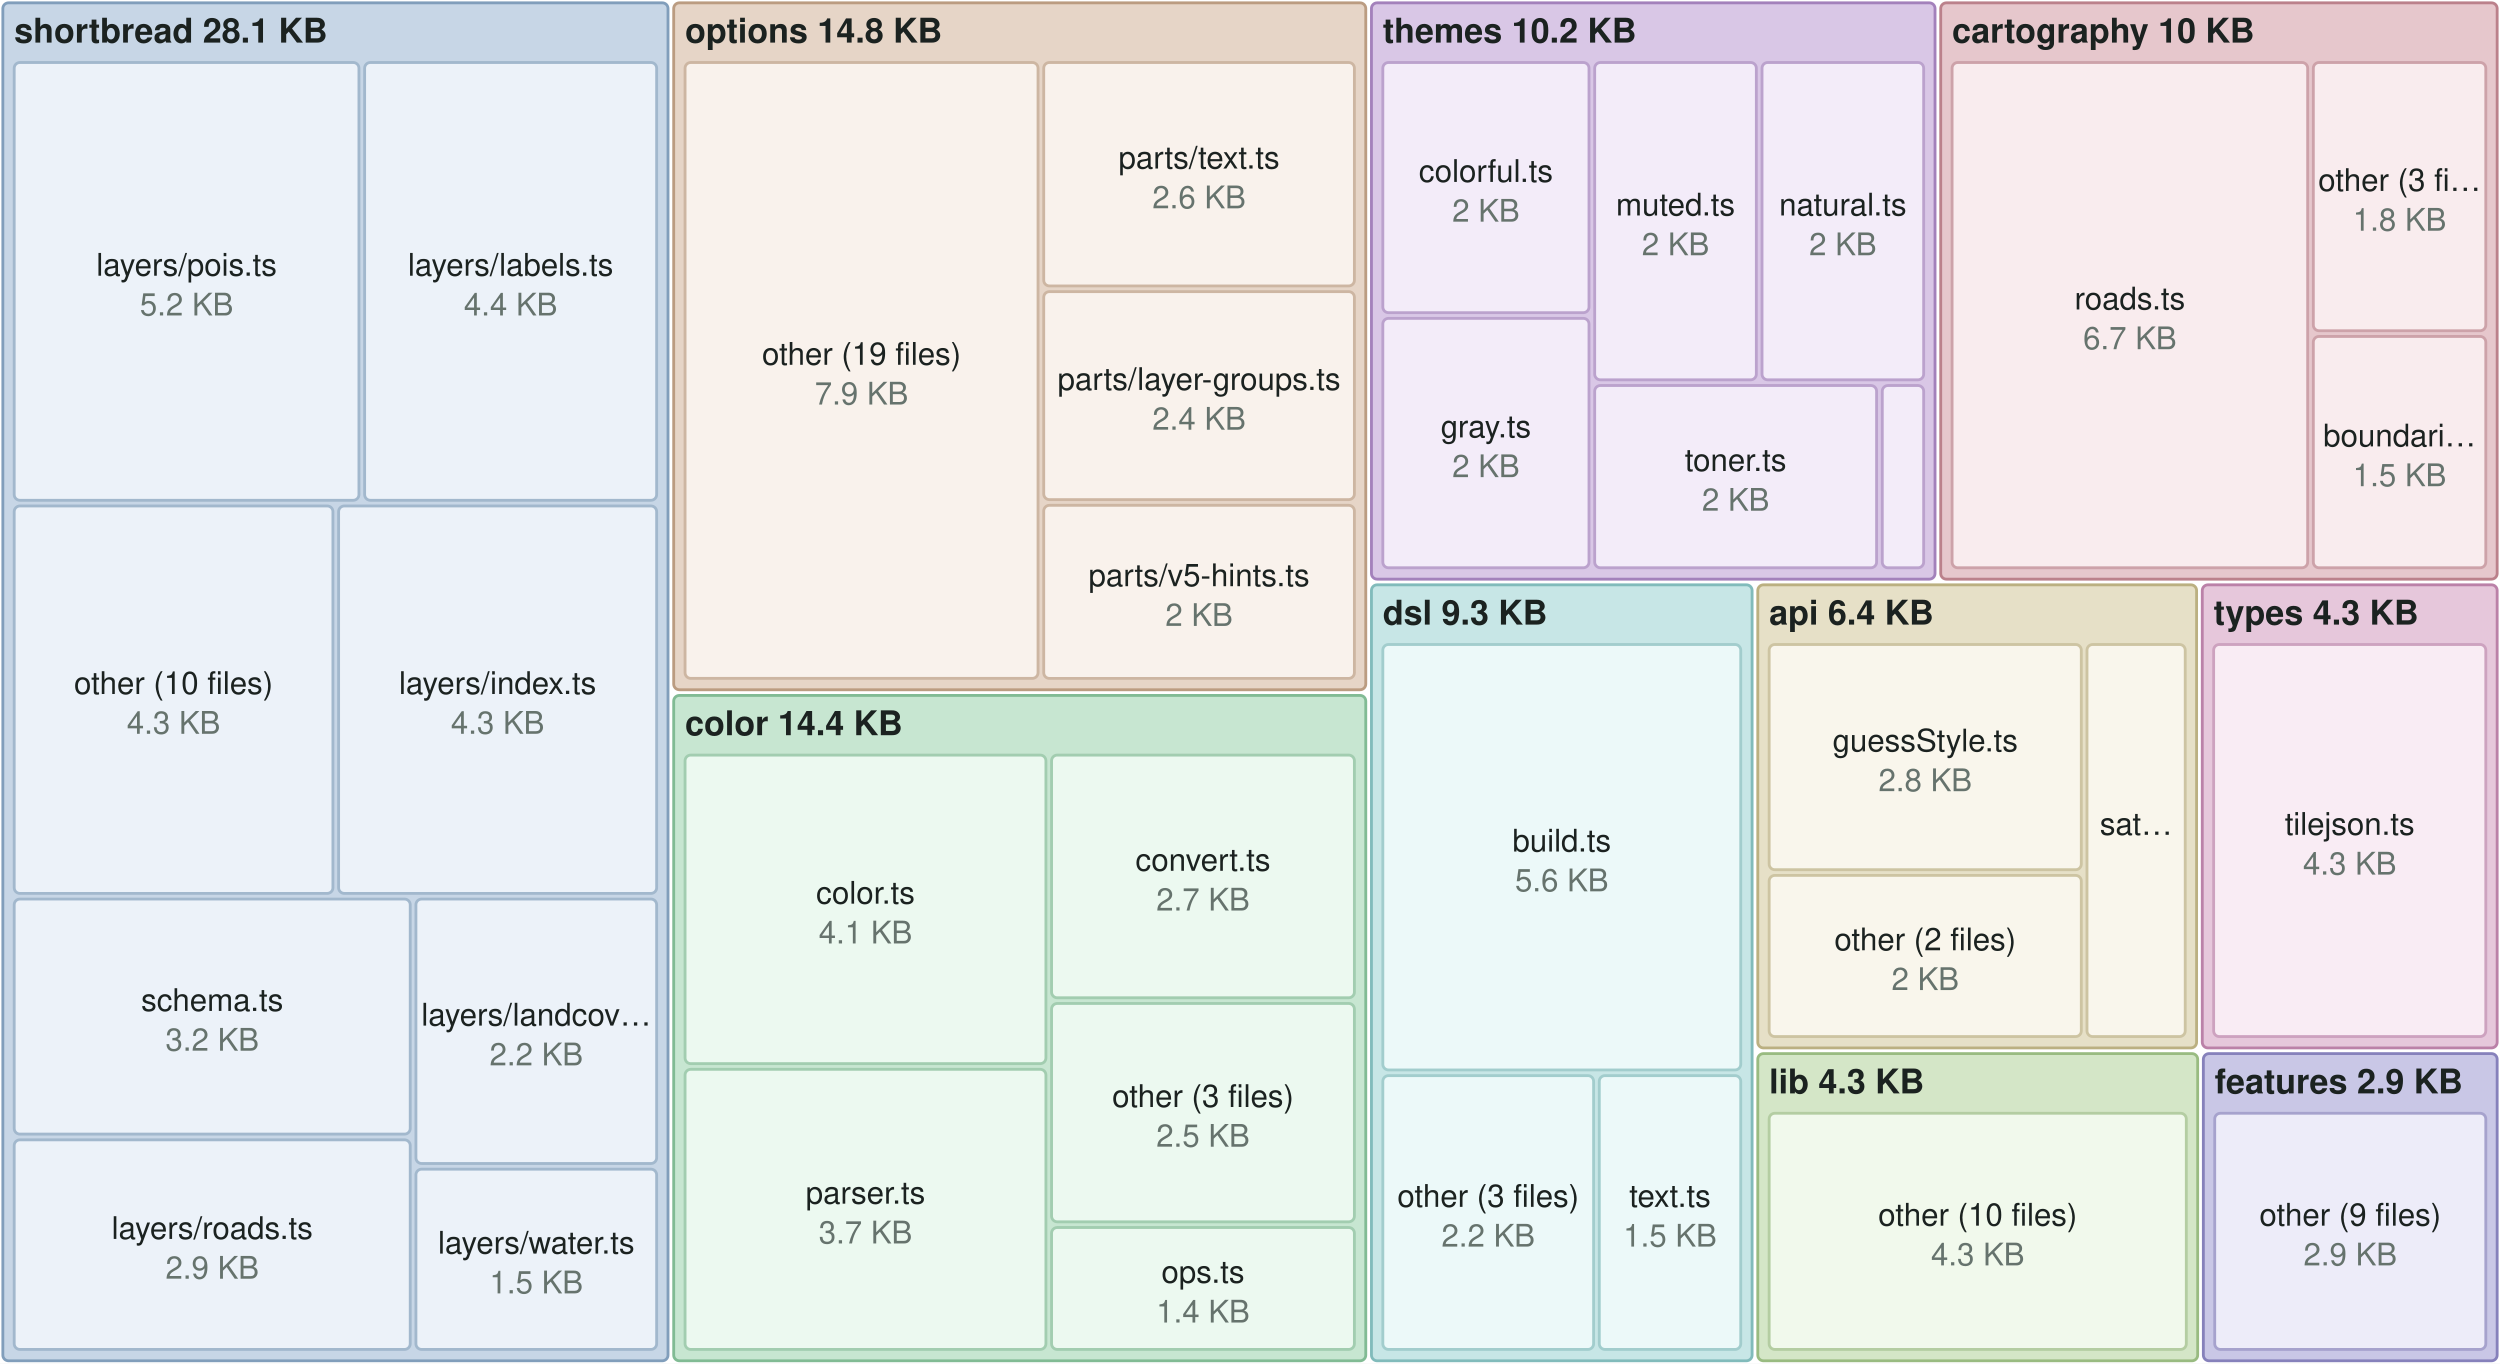
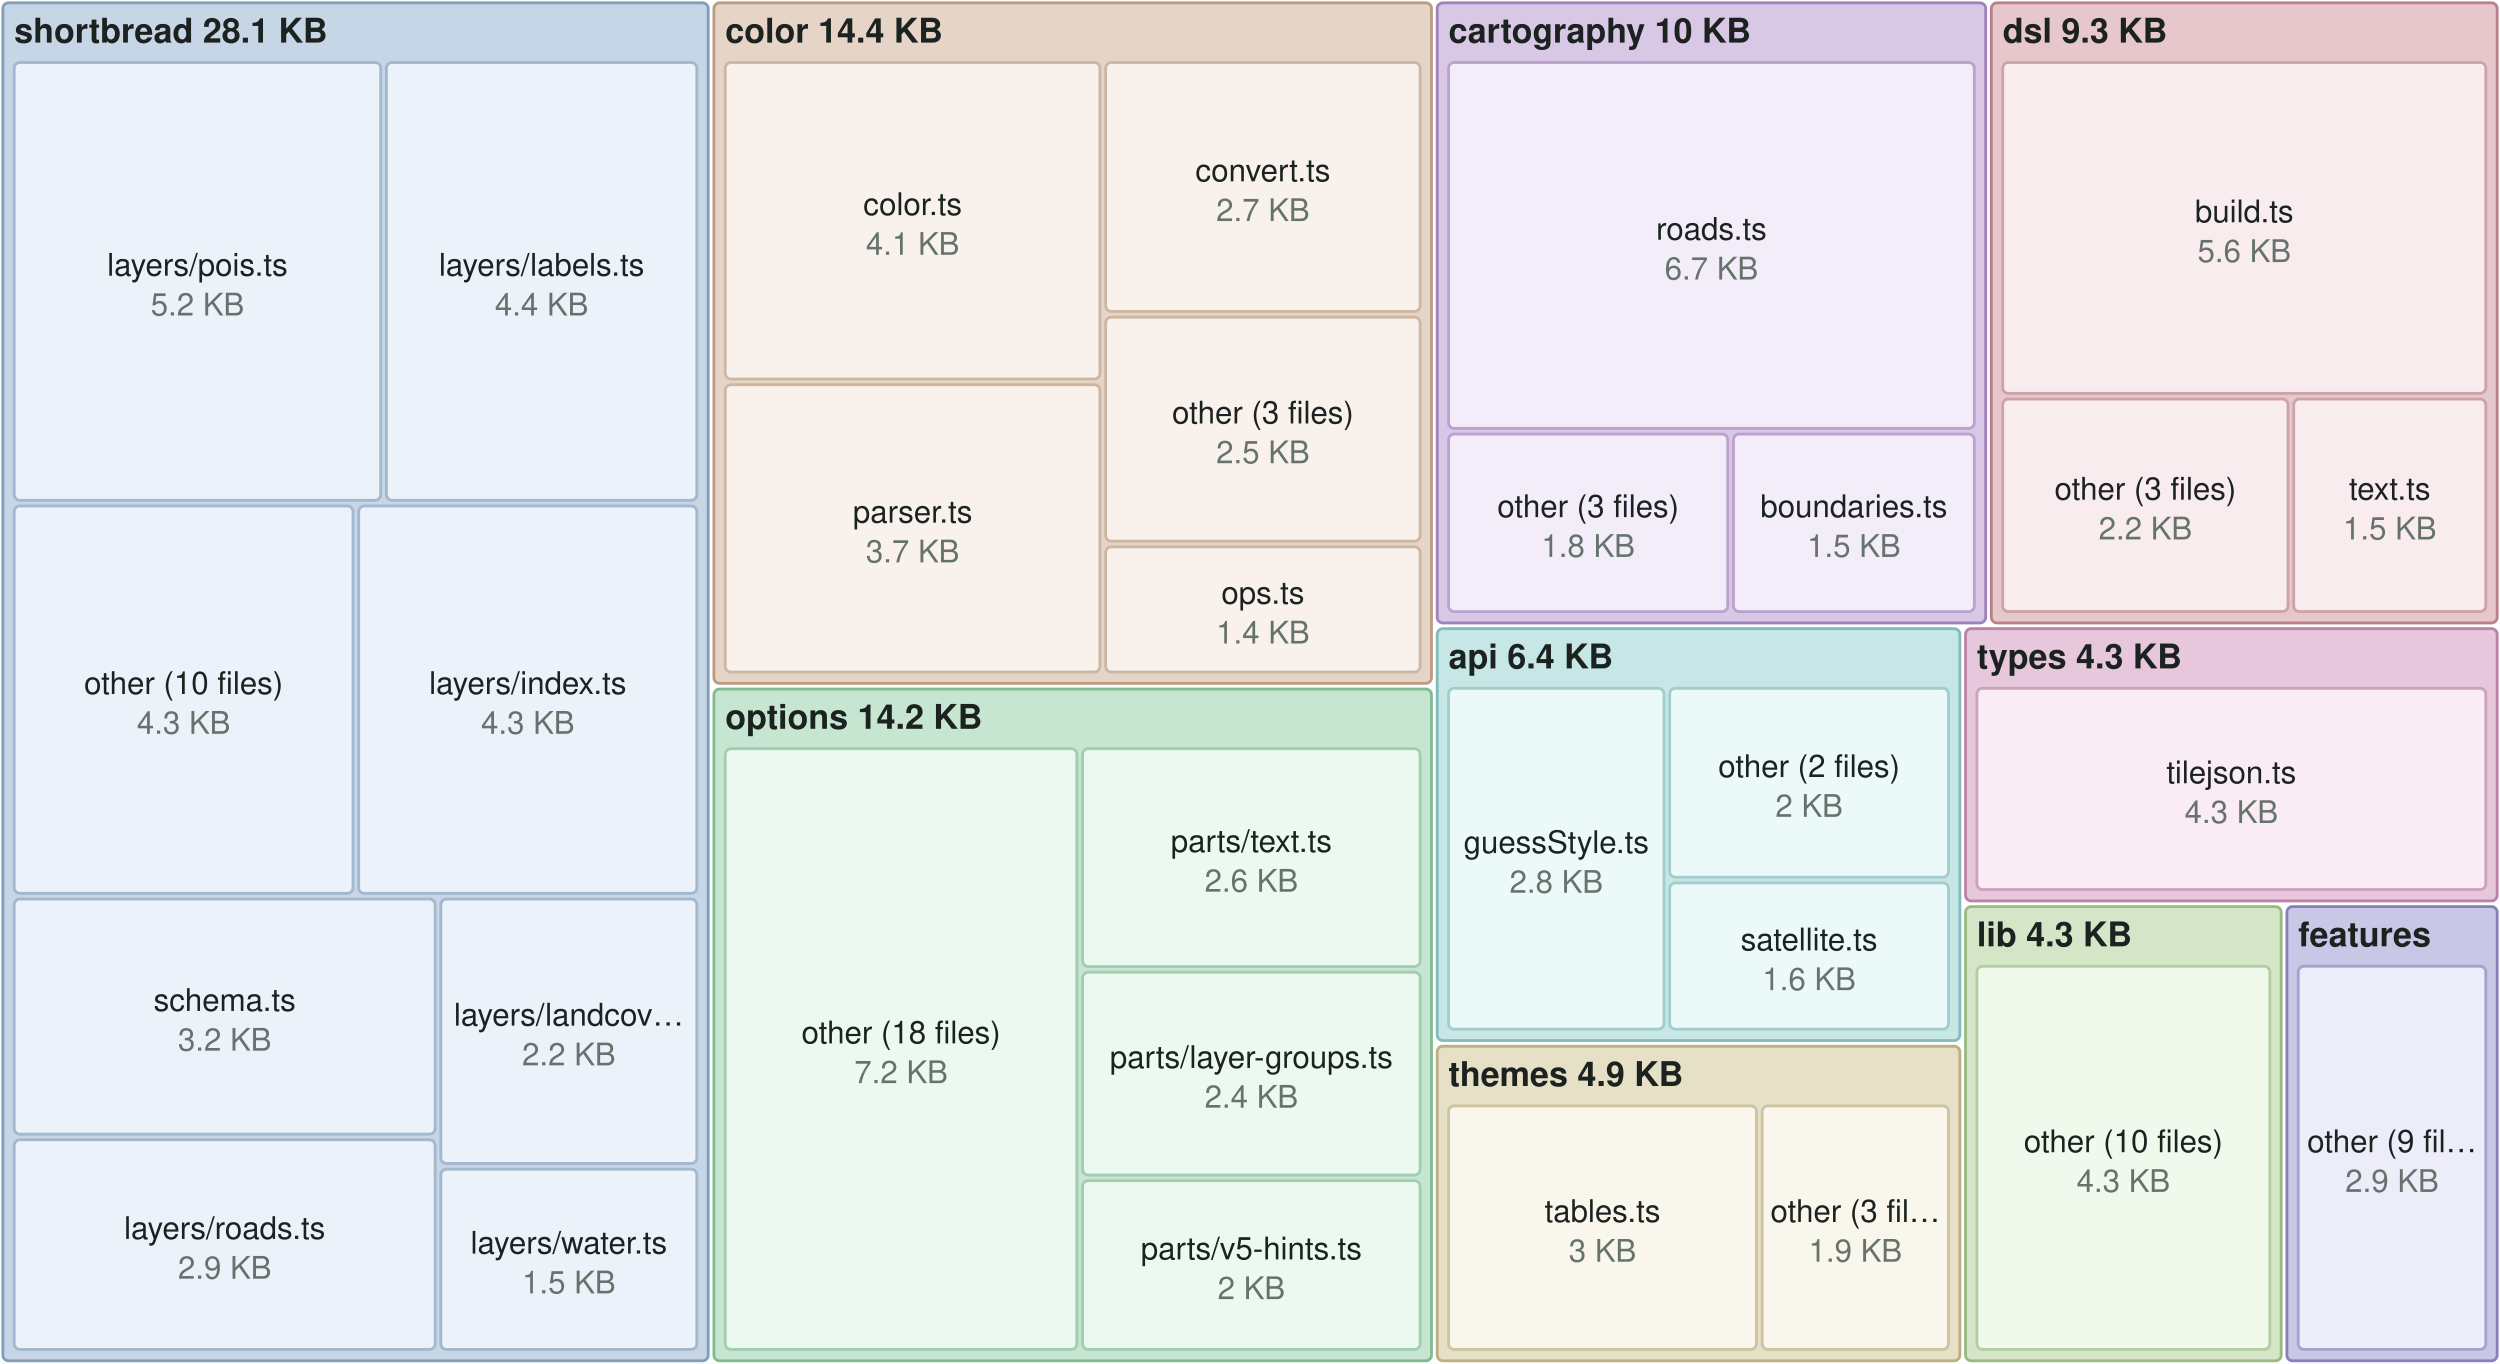
<svg xmlns="http://www.w3.org/2000/svg" width="880" height="480" viewBox="0 0 880 480">
  <style>
	.background { fill: #ffffff; }
	text { font-family: Helvetica, Arial, 'Liberation Sans', sans-serif; }
	.group-label { fill: #1b2220; font-weight: 600; font-size: 12px; }
	.leaf-label { fill: #1b2220; font-size: 11px; text-anchor: middle; }
	.leaf-size { fill: #66736d; font-size: 11px; text-anchor: middle; }
	.group-box, .leaf-box { stroke-width: 1; }
	.leaf:hover .leaf-box { stroke-width: 2; }
	.c0 .group-box { fill: hsl(210 38% 84%); stroke: hsl(210 30% 62%); }
	.c0 .leaf-box { fill: hsl(210 50% 95%); stroke: hsl(210 30% 72%); }
	.c1 .group-box { fill: hsl(28 38% 84%); stroke: hsl(28 30% 62%); }
	.c1 .leaf-box { fill: hsl(28 50% 95%); stroke: hsl(28 30% 72%); }
	.c2 .group-box { fill: hsl(140 38% 84%); stroke: hsl(140 30% 62%); }
	.c2 .leaf-box { fill: hsl(140 50% 95%); stroke: hsl(140 30% 72%); }
	.c3 .group-box { fill: hsl(275 38% 84%); stroke: hsl(275 30% 62%); }
	.c3 .leaf-box { fill: hsl(275 50% 95%); stroke: hsl(275 30% 72%); }
	.c4 .group-box { fill: hsl(350 38% 84%); stroke: hsl(350 30% 62%); }
	.c4 .leaf-box { fill: hsl(350 50% 95%); stroke: hsl(350 30% 72%); }
	.c5 .group-box { fill: hsl(180 38% 84%); stroke: hsl(180 30% 62%); }
	.c5 .leaf-box { fill: hsl(180 50% 95%); stroke: hsl(180 30% 72%); }
	.c6 .group-box { fill: hsl(48 38% 84%); stroke: hsl(48 30% 62%); }
	.c6 .leaf-box { fill: hsl(48 50% 95%); stroke: hsl(48 30% 72%); }
	.c7 .group-box { fill: hsl(320 38% 84%); stroke: hsl(320 30% 62%); }
	.c7 .leaf-box { fill: hsl(320 50% 95%); stroke: hsl(320 30% 72%); }
	.c8 .group-box { fill: hsl(95 38% 84%); stroke: hsl(95 30% 62%); }
	.c8 .leaf-box { fill: hsl(95 50% 95%); stroke: hsl(95 30% 72%); }
	.c9 .group-box { fill: hsl(245 38% 84%); stroke: hsl(245 30% 62%); }
	.c9 .leaf-box { fill: hsl(245 50% 95%); stroke: hsl(245 30% 72%); }
	@media (prefers-color-scheme: dark) {
		.background { fill: #0d1117; }
		.group-label, .leaf-label { fill: #e6edf3; }
		.leaf-size { fill: #8b949e; }
		.c0 .group-box { fill: hsl(210 22% 22%); stroke: hsl(210 20% 38%); }
		.c0 .leaf-box { fill: hsl(210 25% 14%); stroke: hsl(210 20% 32%); }
		.c1 .group-box { fill: hsl(28 22% 22%); stroke: hsl(28 20% 38%); }
		.c1 .leaf-box { fill: hsl(28 25% 14%); stroke: hsl(28 20% 32%); }
		.c2 .group-box { fill: hsl(140 22% 22%); stroke: hsl(140 20% 38%); }
		.c2 .leaf-box { fill: hsl(140 25% 14%); stroke: hsl(140 20% 32%); }
		.c3 .group-box { fill: hsl(275 22% 22%); stroke: hsl(275 20% 38%); }
		.c3 .leaf-box { fill: hsl(275 25% 14%); stroke: hsl(275 20% 32%); }
		.c4 .group-box { fill: hsl(350 22% 22%); stroke: hsl(350 20% 38%); }
		.c4 .leaf-box { fill: hsl(350 25% 14%); stroke: hsl(350 20% 32%); }
		.c5 .group-box { fill: hsl(180 22% 22%); stroke: hsl(180 20% 38%); }
		.c5 .leaf-box { fill: hsl(180 25% 14%); stroke: hsl(180 20% 32%); }
		.c6 .group-box { fill: hsl(48 22% 22%); stroke: hsl(48 20% 38%); }
		.c6 .leaf-box { fill: hsl(48 25% 14%); stroke: hsl(48 20% 32%); }
		.c7 .group-box { fill: hsl(320 22% 22%); stroke: hsl(320 20% 38%); }
		.c7 .leaf-box { fill: hsl(320 25% 14%); stroke: hsl(320 20% 32%); }
		.c8 .group-box { fill: hsl(95 22% 22%); stroke: hsl(95 20% 38%); }
		.c8 .leaf-box { fill: hsl(95 25% 14%); stroke: hsl(95 20% 32%); }
		.c9 .group-box { fill: hsl(245 22% 22%); stroke: hsl(245 20% 38%); }
		.c9 .leaf-box { fill: hsl(245 25% 14%); stroke: hsl(245 20% 32%); }
	}
</style>
  <rect class="background" width="880" height="480" />
  <g class="group c0">
-     <rect class="group-box" x="1" y="1" width="234.14" height="478" rx="2" />
+     <rect class="group-box" x="1" y="1" width="248.29" height="478" rx="2" />
    <text class="group-label" x="5" y="15" textLength="108.71" lengthAdjust="spacingAndGlyphs">shortbread 28.1 KB</text>
  </g>
  <g class="leaf c0">
-     <rect class="leaf-box" x="5" y="22" width="121.35" height="154.1" rx="2" />
-     <text class="leaf-label" x="65.68" y="97.05" textLength="64.19" lengthAdjust="spacingAndGlyphs">layers/pois.ts</text>
-     <text class="leaf-size" x="65.68" y="111.05" textLength="33.02" lengthAdjust="spacingAndGlyphs">5.2 KB</text>
-   </g>
-   <g class="leaf c0">
-     <rect class="leaf-box" x="128.35" y="22" width="102.79" height="154.1" rx="2" />
-     <text class="leaf-label" x="179.74" y="97.05" textLength="72.74" lengthAdjust="spacingAndGlyphs">layers/labels.ts</text>
-     <text class="leaf-size" x="179.74" y="111.05" textLength="33.02" lengthAdjust="spacingAndGlyphs">4.4 KB</text>
-   </g>
-   <g class="leaf c0">
-     <rect class="leaf-box" x="5" y="178.1" width="112.19" height="136.38" rx="2" />
-     <text class="leaf-label" x="61.09" y="244.29" textLength="70.3" lengthAdjust="spacingAndGlyphs">other (10 files)</text>
-     <text class="leaf-size" x="61.09" y="258.29" textLength="33.02" lengthAdjust="spacingAndGlyphs">4.3 KB</text>
-   </g>
-   <g class="leaf c0">
-     <rect class="leaf-box" x="119.19" y="178.1" width="111.95" height="136.38" rx="2" />
-     <text class="leaf-label" x="175.16" y="244.29" textLength="70.3" lengthAdjust="spacingAndGlyphs">layers/index.ts</text>
-     <text class="leaf-size" x="175.16" y="258.29" textLength="33.02" lengthAdjust="spacingAndGlyphs">4.3 KB</text>
-   </g>
-   <g class="leaf c0">
-     <rect class="leaf-box" x="5" y="316.47" width="139.4" height="82.74" rx="2" />
-     <text class="leaf-label" x="74.7" y="355.85" textLength="50.13" lengthAdjust="spacingAndGlyphs">schema.ts</text>
-     <text class="leaf-size" x="74.7" y="369.85" textLength="33.02" lengthAdjust="spacingAndGlyphs">3.2 KB</text>
-   </g>
-   <g class="leaf c0">
-     <rect class="leaf-box" x="5" y="401.22" width="139.4" height="73.78" rx="2" />
-     <text class="leaf-label" x="74.7" y="436.11" textLength="71.52" lengthAdjust="spacingAndGlyphs">layers/roads.ts</text>
-     <text class="leaf-size" x="74.7" y="450.11" textLength="33.02" lengthAdjust="spacingAndGlyphs">2.9 KB</text>
-   </g>
-   <g class="leaf c0">
-     <rect class="leaf-box" x="146.4" y="316.47" width="84.74" height="93.08" rx="2" />
-     <text class="leaf-label" x="188.77" y="361.01" textLength="76.42" lengthAdjust="spacingAndGlyphs">layers/landcov…</text>
-     <text class="leaf-size" x="188.77" y="375.01" textLength="33.02" lengthAdjust="spacingAndGlyphs">2.2 KB</text>
-   </g>
-   <g class="leaf c0">
-     <rect class="leaf-box" x="146.4" y="411.55" width="84.74" height="63.45" rx="2" />
-     <text class="leaf-label" x="188.77" y="441.27" textLength="70.91" lengthAdjust="spacingAndGlyphs">layers/water.ts</text>
-     <text class="leaf-size" x="188.77" y="455.27" textLength="33.02" lengthAdjust="spacingAndGlyphs">1.5 KB</text>
+     <rect class="leaf-box" x="5" y="22" width="129.01" height="154.1" rx="2" />
+     <text class="leaf-label" x="69.5" y="97.05" textLength="64.19" lengthAdjust="spacingAndGlyphs">layers/pois.ts</text>
+     <text class="leaf-size" x="69.5" y="111.05" textLength="33.02" lengthAdjust="spacingAndGlyphs">5.2 KB</text>
+   </g>
+   <g class="leaf c0">
+     <rect class="leaf-box" x="136.01" y="22" width="109.29" height="154.1" rx="2" />
+     <text class="leaf-label" x="190.65" y="97.05" textLength="72.74" lengthAdjust="spacingAndGlyphs">layers/labels.ts</text>
+     <text class="leaf-size" x="190.65" y="111.05" textLength="33.02" lengthAdjust="spacingAndGlyphs">4.4 KB</text>
+   </g>
+   <g class="leaf c0">
+     <rect class="leaf-box" x="5" y="178.1" width="119.26" height="136.37" rx="2" />
+     <text class="leaf-label" x="64.63" y="244.29" textLength="70.3" lengthAdjust="spacingAndGlyphs">other (10 files)</text>
+     <text class="leaf-size" x="64.63" y="258.29" textLength="33.02" lengthAdjust="spacingAndGlyphs">4.3 KB</text>
+   </g>
+   <g class="leaf c0">
+     <rect class="leaf-box" x="126.26" y="178.1" width="119.04" height="136.37" rx="2" />
+     <text class="leaf-label" x="185.78" y="244.29" textLength="70.3" lengthAdjust="spacingAndGlyphs">layers/index.ts</text>
+     <text class="leaf-size" x="185.78" y="258.29" textLength="33.02" lengthAdjust="spacingAndGlyphs">4.3 KB</text>
+   </g>
+   <g class="leaf c0">
+     <rect class="leaf-box" x="5" y="316.47" width="148.17" height="82.75" rx="2" />
+     <text class="leaf-label" x="79.09" y="355.84" textLength="50.13" lengthAdjust="spacingAndGlyphs">schema.ts</text>
+     <text class="leaf-size" x="79.09" y="369.84" textLength="33.02" lengthAdjust="spacingAndGlyphs">3.2 KB</text>
+   </g>
+   <g class="leaf c0">
+     <rect class="leaf-box" x="5" y="401.21" width="148.17" height="73.79" rx="2" />
+     <text class="leaf-label" x="79.09" y="436.11" textLength="71.52" lengthAdjust="spacingAndGlyphs">layers/roads.ts</text>
+     <text class="leaf-size" x="79.09" y="450.11" textLength="33.02" lengthAdjust="spacingAndGlyphs">2.9 KB</text>
+   </g>
+   <g class="leaf c0">
+     <rect class="leaf-box" x="155.17" y="316.47" width="90.12" height="93.08" rx="2" />
+     <text class="leaf-label" x="200.23" y="361.01" textLength="76.42" lengthAdjust="spacingAndGlyphs">layers/landcov…</text>
+     <text class="leaf-size" x="200.23" y="375.01" textLength="33.02" lengthAdjust="spacingAndGlyphs">2.2 KB</text>
+   </g>
+   <g class="leaf c0">
+     <rect class="leaf-box" x="155.17" y="411.55" width="90.12" height="63.45" rx="2" />
+     <text class="leaf-label" x="200.23" y="441.27" textLength="70.91" lengthAdjust="spacingAndGlyphs">layers/water.ts</text>
+     <text class="leaf-size" x="200.23" y="455.27" textLength="33.02" lengthAdjust="spacingAndGlyphs">1.5 KB</text>
  </g>
  <g class="group c1">
-     <rect class="group-box" x="237.14" y="1" width="243.61" height="241.79" rx="2" />
-     <text class="group-label" x="241.14" y="15" textLength="89.36" lengthAdjust="spacingAndGlyphs">options 14.8 KB</text>
-   </g>
-   <g class="leaf c1">
-     <rect class="leaf-box" x="241.14" y="22" width="124.25" height="216.79" rx="2" />
-     <text class="leaf-label" x="303.26" y="128.4" textLength="70.3" lengthAdjust="spacingAndGlyphs">other (19 files)</text>
-     <text class="leaf-size" x="303.26" y="142.4" textLength="33.02" lengthAdjust="spacingAndGlyphs">7.9 KB</text>
-   </g>
-   <g class="leaf c1">
-     <rect class="leaf-box" x="367.39" y="22" width="109.36" height="78.65" rx="2" />
-     <text class="leaf-label" x="422.07" y="59.33" textLength="56.86" lengthAdjust="spacingAndGlyphs">parts/text.ts</text>
-     <text class="leaf-size" x="422.07" y="73.33" textLength="33.02" lengthAdjust="spacingAndGlyphs">2.6 KB</text>
-   </g>
-   <g class="leaf c1">
-     <rect class="leaf-box" x="367.39" y="102.65" width="109.36" height="73.22" rx="2" />
-     <text class="leaf-label" x="422.07" y="137.26" textLength="100.25" lengthAdjust="spacingAndGlyphs">parts/layer-groups.ts</text>
-     <text class="leaf-size" x="422.07" y="151.26" textLength="33.02" lengthAdjust="spacingAndGlyphs">2.4 KB</text>
-   </g>
-   <g class="leaf c1">
-     <rect class="leaf-box" x="367.39" y="177.87" width="109.36" height="60.93" rx="2" />
-     <text class="leaf-label" x="422.07" y="206.33" textLength="77.64" lengthAdjust="spacingAndGlyphs">parts/v5-hints.ts</text>
-     <text class="leaf-size" x="422.07" y="220.33" textLength="23.85" lengthAdjust="spacingAndGlyphs">2 KB</text>
+     <rect class="group-box" x="251.29" y="1" width="252.59" height="239.54" rx="2" />
+     <text class="group-label" x="255.29" y="15" textLength="75.37" lengthAdjust="spacingAndGlyphs">color 14.4 KB</text>
+   </g>
+   <g class="leaf c1">
+     <rect class="leaf-box" x="255.29" y="22" width="131.89" height="111.41" rx="2" />
+     <text class="leaf-label" x="321.24" y="75.7" textLength="35.45" lengthAdjust="spacingAndGlyphs">color.ts</text>
+     <text class="leaf-size" x="321.24" y="89.7" textLength="33.02" lengthAdjust="spacingAndGlyphs">4.1 KB</text>
+   </g>
+   <g class="leaf c1">
+     <rect class="leaf-box" x="255.29" y="135.41" width="131.89" height="101.14" rx="2" />
+     <text class="leaf-label" x="321.24" y="183.97" textLength="42.79" lengthAdjust="spacingAndGlyphs">parser.ts</text>
+     <text class="leaf-size" x="321.24" y="197.97" textLength="33.02" lengthAdjust="spacingAndGlyphs">3.7 KB</text>
+   </g>
+   <g class="leaf c1">
+     <rect class="leaf-box" x="389.19" y="22" width="110.7" height="87.64" rx="2" />
+     <text class="leaf-label" x="444.54" y="63.82" textLength="47.69" lengthAdjust="spacingAndGlyphs">convert.ts</text>
+     <text class="leaf-size" x="444.54" y="77.82" textLength="33.02" lengthAdjust="spacingAndGlyphs">2.7 KB</text>
+   </g>
+   <g class="leaf c1">
+     <rect class="leaf-box" x="389.19" y="111.64" width="110.7" height="78.85" rx="2" />
+     <text class="leaf-label" x="444.54" y="149.06" textLength="64.19" lengthAdjust="spacingAndGlyphs">other (3 files)</text>
+     <text class="leaf-size" x="444.54" y="163.06" textLength="33.02" lengthAdjust="spacingAndGlyphs">2.5 KB</text>
+   </g>
+   <g class="leaf c1">
+     <rect class="leaf-box" x="389.19" y="192.49" width="110.7" height="44.06" rx="2" />
+     <text class="leaf-label" x="444.54" y="212.51" textLength="29.35" lengthAdjust="spacingAndGlyphs">ops.ts</text>
+     <text class="leaf-size" x="444.54" y="226.51" textLength="33.02" lengthAdjust="spacingAndGlyphs">1.4 KB</text>
  </g>
  <g class="group c2">
-     <rect class="group-box" x="237.14" y="244.79" width="243.61" height="234.21" rx="2" />
-     <text class="group-label" x="241.14" y="258.79" textLength="75.37" lengthAdjust="spacingAndGlyphs">color 14.4 KB</text>
-   </g>
-   <g class="leaf c2">
-     <rect class="leaf-box" x="241.14" y="265.79" width="127.02" height="108.61" rx="2" />
-     <text class="leaf-label" x="304.65" y="318.1" textLength="35.45" lengthAdjust="spacingAndGlyphs">color.ts</text>
-     <text class="leaf-size" x="304.65" y="332.1" textLength="33.02" lengthAdjust="spacingAndGlyphs">4.1 KB</text>
-   </g>
-   <g class="leaf c2">
-     <rect class="leaf-box" x="241.14" y="376.4" width="127.02" height="98.6" rx="2" />
-     <text class="leaf-label" x="304.65" y="423.7" textLength="42.79" lengthAdjust="spacingAndGlyphs">parser.ts</text>
-     <text class="leaf-size" x="304.65" y="437.7" textLength="33.02" lengthAdjust="spacingAndGlyphs">3.7 KB</text>
-   </g>
-   <g class="leaf c2">
-     <rect class="leaf-box" x="370.15" y="265.79" width="106.6" height="85.43" rx="2" />
-     <text class="leaf-label" x="423.45" y="306.51" textLength="47.69" lengthAdjust="spacingAndGlyphs">convert.ts</text>
-     <text class="leaf-size" x="423.45" y="320.51" textLength="33.02" lengthAdjust="spacingAndGlyphs">2.7 KB</text>
-   </g>
-   <g class="leaf c2">
-     <rect class="leaf-box" x="370.15" y="353.22" width="106.6" height="76.86" rx="2" />
-     <text class="leaf-label" x="423.45" y="389.65" textLength="64.19" lengthAdjust="spacingAndGlyphs">other (3 files)</text>
-     <text class="leaf-size" x="423.45" y="403.65" textLength="33.02" lengthAdjust="spacingAndGlyphs">2.5 KB</text>
-   </g>
-   <g class="leaf c2">
-     <rect class="leaf-box" x="370.15" y="432.08" width="106.6" height="42.92" rx="2" />
-     <text class="leaf-label" x="423.45" y="451.54" textLength="29.35" lengthAdjust="spacingAndGlyphs">ops.ts</text>
-     <text class="leaf-size" x="423.45" y="465.54" textLength="33.02" lengthAdjust="spacingAndGlyphs">1.4 KB</text>
+     <rect class="group-box" x="251.29" y="242.54" width="252.59" height="236.46" rx="2" />
+     <text class="group-label" x="255.29" y="256.54" textLength="89.36" lengthAdjust="spacingAndGlyphs">options 14.2 KB</text>
+   </g>
+   <g class="leaf c2">
+     <rect class="leaf-box" x="255.29" y="263.54" width="123.77" height="211.46" rx="2" />
+     <text class="leaf-label" x="317.18" y="367.27" textLength="70.3" lengthAdjust="spacingAndGlyphs">other (18 files)</text>
+     <text class="leaf-size" x="317.18" y="381.27" textLength="33.02" lengthAdjust="spacingAndGlyphs">7.2 KB</text>
+   </g>
+   <g class="leaf c2">
+     <rect class="leaf-box" x="381.06" y="263.54" width="118.83" height="76.69" rx="2" />
+     <text class="leaf-label" x="440.47" y="299.89" textLength="56.86" lengthAdjust="spacingAndGlyphs">parts/text.ts</text>
+     <text class="leaf-size" x="440.47" y="313.89" textLength="33.02" lengthAdjust="spacingAndGlyphs">2.6 KB</text>
+   </g>
+   <g class="leaf c2">
+     <rect class="leaf-box" x="381.06" y="342.23" width="118.83" height="71.38" rx="2" />
+     <text class="leaf-label" x="440.47" y="375.92" textLength="100.25" lengthAdjust="spacingAndGlyphs">parts/layer-groups.ts</text>
+     <text class="leaf-size" x="440.47" y="389.92" textLength="33.02" lengthAdjust="spacingAndGlyphs">2.4 KB</text>
+   </g>
+   <g class="leaf c2">
+     <rect class="leaf-box" x="381.06" y="415.61" width="118.83" height="59.39" rx="2" />
+     <text class="leaf-label" x="440.47" y="443.3" textLength="77.64" lengthAdjust="spacingAndGlyphs">parts/v5-hints.ts</text>
+     <text class="leaf-size" x="440.47" y="457.3" textLength="23.85" lengthAdjust="spacingAndGlyphs">2 KB</text>
  </g>
  <g class="group c3">
-     <rect class="group-box" x="482.75" y="1" width="198.38" height="202.86" rx="2" />
-     <text class="group-label" x="486.75" y="15" textLength="88.04" lengthAdjust="spacingAndGlyphs">themes 10.2 KB</text>
+     <rect class="group-box" x="505.89" y="1" width="193.07" height="218.28" rx="2" />
+     <text class="group-label" x="509.89" y="15" textLength="105.37" lengthAdjust="spacingAndGlyphs">cartography 10 KB</text>
  </g>
  <g class="leaf c3">
-     <rect class="leaf-box" x="486.75" y="22" width="72.58" height="88.06" rx="2" />
-     <text class="leaf-label" x="523.04" y="64.03" textLength="47.07" lengthAdjust="spacingAndGlyphs">colorful.ts</text>
-     <text class="leaf-size" x="523.04" y="78.03" textLength="23.85" lengthAdjust="spacingAndGlyphs">2 KB</text>
+     <rect class="leaf-box" x="509.89" y="22" width="185.07" height="128.79" rx="2" />
+     <text class="leaf-label" x="602.42" y="84.39" textLength="39.13" lengthAdjust="spacingAndGlyphs">roads.ts</text>
+     <text class="leaf-size" x="602.42" y="98.39" textLength="33.02" lengthAdjust="spacingAndGlyphs">6.7 KB</text>
  </g>
  <g class="leaf c3">
-     <rect class="leaf-box" x="486.75" y="112.06" width="72.58" height="87.8" rx="2" />
-     <text class="leaf-label" x="523.04" y="153.96" textLength="33.01" lengthAdjust="spacingAndGlyphs">gray.ts</text>
-     <text class="leaf-size" x="523.04" y="167.96" textLength="23.85" lengthAdjust="spacingAndGlyphs">2 KB</text>
+     <rect class="leaf-box" x="509.89" y="152.79" width="98.28" height="62.49" rx="2" />
+     <text class="leaf-label" x="559.03" y="182.03" textLength="64.19" lengthAdjust="spacingAndGlyphs">other (3 files)</text>
+     <text class="leaf-size" x="559.03" y="196.03" textLength="33.02" lengthAdjust="spacingAndGlyphs">1.8 KB</text>
  </g>
  <g class="leaf c3">
-     <rect class="leaf-box" x="561.33" y="22" width="56.9" height="111.7" rx="2" />
-     <text class="leaf-label" x="589.78" y="75.85" textLength="42.19" lengthAdjust="spacingAndGlyphs">muted.ts</text>
-     <text class="leaf-size" x="589.78" y="89.85" textLength="23.85" lengthAdjust="spacingAndGlyphs">2 KB</text>
-   </g>
-   <g class="leaf c3">
-     <rect class="leaf-box" x="620.23" y="22" width="56.9" height="111.7" rx="2" />
-     <text class="leaf-label" x="648.68" y="75.85" textLength="45.24" lengthAdjust="spacingAndGlyphs">natural.ts</text>
-     <text class="leaf-size" x="648.68" y="89.85" textLength="23.85" lengthAdjust="spacingAndGlyphs">2 KB</text>
-   </g>
-   <g class="leaf c3">
-     <rect class="leaf-box" x="561.33" y="135.7" width="99.23" height="64.16" rx="2" />
-     <text class="leaf-label" x="610.94" y="165.78" textLength="36.69" lengthAdjust="spacingAndGlyphs">toner.ts</text>
-     <text class="leaf-size" x="610.94" y="179.78" textLength="23.85" lengthAdjust="spacingAndGlyphs">2 KB</text>
-   </g>
-   <g class="leaf c3">
-     <rect class="leaf-box" x="662.56" y="135.7" width="14.57" height="64.16" rx="2" />
+     <rect class="leaf-box" x="610.17" y="152.79" width="84.79" height="62.49" rx="2" />
+     <text class="leaf-label" x="652.56" y="182.03" textLength="66.03" lengthAdjust="spacingAndGlyphs">boundaries.ts</text>
+     <text class="leaf-size" x="652.56" y="196.03" textLength="33.02" lengthAdjust="spacingAndGlyphs">1.5 KB</text>
  </g>
  <g class="group c4">
-     <rect class="group-box" x="683.13" y="1" width="195.87" height="202.86" rx="2" />
-     <text class="group-label" x="687.13" y="15" textLength="105.37" lengthAdjust="spacingAndGlyphs">cartography 10 KB</text>
+     <rect class="group-box" x="700.95" y="1" width="178.05" height="218.28" rx="2" />
+     <text class="group-label" x="704.95" y="15" textLength="56.7" lengthAdjust="spacingAndGlyphs">dsl 9.3 KB</text>
  </g>
  <g class="leaf c4">
-     <rect class="leaf-box" x="687.13" y="22" width="125.17" height="177.86" rx="2" />
-     <text class="leaf-label" x="749.71" y="108.93" textLength="39.13" lengthAdjust="spacingAndGlyphs">roads.ts</text>
-     <text class="leaf-size" x="749.71" y="122.93" textLength="33.02" lengthAdjust="spacingAndGlyphs">6.7 KB</text>
+     <rect class="leaf-box" x="704.95" y="22" width="170.05" height="116.47" rx="2" />
+     <text class="leaf-label" x="789.98" y="78.24" textLength="34.85" lengthAdjust="spacingAndGlyphs">build.ts</text>
+     <text class="leaf-size" x="789.98" y="92.24" textLength="33.02" lengthAdjust="spacingAndGlyphs">5.6 KB</text>
  </g>
  <g class="leaf c4">
-     <rect class="leaf-box" x="814.29" y="22" width="60.71" height="94.42" rx="2" />
-     <text class="leaf-label" x="844.65" y="67.21" textLength="52.58" lengthAdjust="spacingAndGlyphs">other (3 fi…</text>
-     <text class="leaf-size" x="844.65" y="81.21" textLength="33.02" lengthAdjust="spacingAndGlyphs">1.8 KB</text>
+     <rect class="leaf-box" x="704.95" y="140.47" width="100.43" height="74.8" rx="2" />
+     <text class="leaf-label" x="755.17" y="175.88" textLength="64.19" lengthAdjust="spacingAndGlyphs">other (3 files)</text>
+     <text class="leaf-size" x="755.17" y="189.88" textLength="33.02" lengthAdjust="spacingAndGlyphs">2.2 KB</text>
  </g>
  <g class="leaf c4">
-     <rect class="leaf-box" x="814.29" y="118.42" width="60.71" height="81.44" rx="2" />
-     <text class="leaf-label" x="844.65" y="157.14" textLength="48.92" lengthAdjust="spacingAndGlyphs">boundari…</text>
-     <text class="leaf-size" x="844.65" y="171.14" textLength="33.02" lengthAdjust="spacingAndGlyphs">1.5 KB</text>
+     <rect class="leaf-box" x="807.38" y="140.47" width="67.62" height="74.8" rx="2" />
+     <text class="leaf-label" x="841.19" y="175.88" textLength="29.35" lengthAdjust="spacingAndGlyphs">text.ts</text>
+     <text class="leaf-size" x="841.19" y="189.88" textLength="33.02" lengthAdjust="spacingAndGlyphs">1.5 KB</text>
  </g>
  <g class="group c5">
-     <rect class="group-box" x="482.75" y="205.86" width="133.99" height="273.14" rx="2" />
-     <text class="group-label" x="486.75" y="219.86" textLength="56.7" lengthAdjust="spacingAndGlyphs">dsl 9.3 KB</text>
+     <rect class="group-box" x="505.89" y="221.28" width="183.98" height="144.99" rx="2" />
+     <text class="group-label" x="509.89" y="235.28" textLength="56.7" lengthAdjust="spacingAndGlyphs">api 6.4 KB</text>
  </g>
  <g class="leaf c5">
-     <rect class="leaf-box" x="486.75" y="226.86" width="125.99" height="149.76" rx="2" />
-     <text class="leaf-label" x="549.74" y="299.74" textLength="34.85" lengthAdjust="spacingAndGlyphs">build.ts</text>
-     <text class="leaf-size" x="549.74" y="313.74" textLength="33.02" lengthAdjust="spacingAndGlyphs">5.6 KB</text>
+     <rect class="leaf-box" x="509.89" y="242.28" width="75.84" height="119.99" rx="2" />
+     <text class="leaf-label" x="547.81" y="300.27" textLength="65.42" lengthAdjust="spacingAndGlyphs">guessStyle.ts</text>
+     <text class="leaf-size" x="547.81" y="314.27" textLength="33.02" lengthAdjust="spacingAndGlyphs">2.8 KB</text>
  </g>
  <g class="leaf c5">
-     <rect class="leaf-box" x="486.75" y="378.62" width="74.2" height="96.38" rx="2" />
-     <text class="leaf-label" x="523.85" y="424.81" textLength="64.19" lengthAdjust="spacingAndGlyphs">other (3 files)</text>
-     <text class="leaf-size" x="523.85" y="438.81" textLength="33.02" lengthAdjust="spacingAndGlyphs">2.2 KB</text>
+     <rect class="leaf-box" x="587.73" y="242.28" width="98.14" height="66.51" rx="2" />
+     <text class="leaf-label" x="636.8" y="273.53" textLength="64.19" lengthAdjust="spacingAndGlyphs">other (2 files)</text>
+     <text class="leaf-size" x="636.8" y="287.53" textLength="23.85" lengthAdjust="spacingAndGlyphs">2 KB</text>
  </g>
  <g class="leaf c5">
-     <rect class="leaf-box" x="562.95" y="378.62" width="49.79" height="96.38" rx="2" />
-     <text class="leaf-label" x="587.84" y="424.81" textLength="29.35" lengthAdjust="spacingAndGlyphs">text.ts</text>
-     <text class="leaf-size" x="587.84" y="438.81" textLength="33.02" lengthAdjust="spacingAndGlyphs">1.5 KB</text>
+     <rect class="leaf-box" x="587.73" y="310.79" width="98.14" height="51.47" rx="2" />
+     <text class="leaf-label" x="636.8" y="334.53" textLength="48.91" lengthAdjust="spacingAndGlyphs">satellite.ts</text>
+     <text class="leaf-size" x="636.8" y="348.53" textLength="33.02" lengthAdjust="spacingAndGlyphs">1.6 KB</text>
  </g>
  <g class="group c6">
-     <rect class="group-box" x="618.74" y="205.86" width="154.46" height="163.01" rx="2" />
-     <text class="group-label" x="622.74" y="219.86" textLength="56.7" lengthAdjust="spacingAndGlyphs">api 6.4 KB</text>
+     <rect class="group-box" x="505.89" y="368.27" width="183.98" height="110.73" rx="2" />
+     <text class="group-label" x="509.89" y="382.27" textLength="81.37" lengthAdjust="spacingAndGlyphs">themes 4.9 KB</text>
  </g>
  <g class="leaf c6">
-     <rect class="leaf-box" x="622.74" y="226.86" width="109.88" height="79.28" rx="2" />
-     <text class="leaf-label" x="677.68" y="264.5" textLength="65.42" lengthAdjust="spacingAndGlyphs">guessStyle.ts</text>
-     <text class="leaf-size" x="677.68" y="278.5" textLength="33.02" lengthAdjust="spacingAndGlyphs">2.8 KB</text>
+     <rect class="leaf-box" x="509.89" y="389.27" width="108.39" height="85.73" rx="2" />
+     <text class="leaf-label" x="564.08" y="430.13" textLength="40.96" lengthAdjust="spacingAndGlyphs">tables.ts</text>
+     <text class="leaf-size" x="564.08" y="444.13" textLength="23.85" lengthAdjust="spacingAndGlyphs">3 KB</text>
  </g>
  <g class="leaf c6">
-     <rect class="leaf-box" x="622.74" y="308.14" width="109.88" height="56.73" rx="2" />
-     <text class="leaf-label" x="677.68" y="334.5" textLength="64.19" lengthAdjust="spacingAndGlyphs">other (2 files)</text>
-     <text class="leaf-size" x="677.68" y="348.5" textLength="23.85" lengthAdjust="spacingAndGlyphs">2 KB</text>
-   </g>
-   <g class="leaf c6">
-     <rect class="leaf-box" x="734.62" y="226.86" width="34.58" height="138.01" rx="2" />
-     <text class="leaf-label" x="751.91" y="293.86" textLength="20.79" lengthAdjust="spacingAndGlyphs">sat…</text>
+     <rect class="leaf-box" x="620.28" y="389.27" width="65.59" height="85.73" rx="2" />
+     <text class="leaf-label" x="653.07" y="430.13" textLength="55.02" lengthAdjust="spacingAndGlyphs">other (3 fil…</text>
+     <text class="leaf-size" x="653.07" y="444.13" textLength="33.02" lengthAdjust="spacingAndGlyphs">1.9 KB</text>
  </g>
  <g class="group c7">
-     <rect class="group-box" x="775.2" y="205.86" width="103.8" height="163.01" rx="2" />
-     <text class="group-label" x="779.2" y="219.86" textLength="70.7" lengthAdjust="spacingAndGlyphs">types 4.3 KB</text>
+     <rect class="group-box" x="691.87" y="221.28" width="187.13" height="95.85" rx="2" />
+     <text class="group-label" x="695.87" y="235.28" textLength="70.7" lengthAdjust="spacingAndGlyphs">types 4.3 KB</text>
  </g>
  <g class="leaf c7">
-     <rect class="leaf-box" x="779.2" y="226.86" width="95.8" height="138.01" rx="2" />
-     <text class="leaf-label" x="827.1" y="293.86" textLength="45.85" lengthAdjust="spacingAndGlyphs">tilejson.ts</text>
-     <text class="leaf-size" x="827.1" y="307.86" textLength="33.02" lengthAdjust="spacingAndGlyphs">4.3 KB</text>
+     <rect class="leaf-box" x="695.87" y="242.28" width="179.13" height="70.85" rx="2" />
+     <text class="leaf-label" x="785.43" y="275.7" textLength="45.85" lengthAdjust="spacingAndGlyphs">tilejson.ts</text>
+     <text class="leaf-size" x="785.43" y="289.7" textLength="33.02" lengthAdjust="spacingAndGlyphs">4.3 KB</text>
  </g>
  <g class="group c8">
-     <rect class="group-box" x="618.74" y="370.87" width="154.84" height="108.13" rx="2" />
-     <text class="group-label" x="622.74" y="384.87" textLength="53.36" lengthAdjust="spacingAndGlyphs">lib 4.3 KB</text>
+     <rect class="group-box" x="691.87" y="319.12" width="111.11" height="159.88" rx="2" />
+     <text class="group-label" x="695.87" y="333.12" textLength="53.36" lengthAdjust="spacingAndGlyphs">lib 4.3 KB</text>
  </g>
  <g class="leaf c8">
-     <rect class="leaf-box" x="622.74" y="391.87" width="146.84" height="83.13" rx="2" />
-     <text class="leaf-label" x="696.16" y="431.43" textLength="70.3" lengthAdjust="spacingAndGlyphs">other (10 files)</text>
-     <text class="leaf-size" x="696.16" y="445.43" textLength="33.02" lengthAdjust="spacingAndGlyphs">4.3 KB</text>
+     <rect class="leaf-box" x="695.87" y="340.12" width="103.11" height="134.88" rx="2" />
+     <text class="leaf-label" x="747.42" y="405.56" textLength="70.3" lengthAdjust="spacingAndGlyphs">other (10 files)</text>
+     <text class="leaf-size" x="747.42" y="419.56" textLength="33.02" lengthAdjust="spacingAndGlyphs">4.3 KB</text>
  </g>
  <g class="group c9">
-     <rect class="group-box" x="775.58" y="370.87" width="103.42" height="108.13" rx="2" />
-     <text class="group-label" x="779.58" y="384.87" textLength="86.04" lengthAdjust="spacingAndGlyphs">features 2.9 KB</text>
+     <rect class="group-box" x="804.98" y="319.12" width="74.02" height="159.88" rx="2" />
+     <text class="group-label" x="808.98" y="333.12" textLength="46.68" lengthAdjust="spacingAndGlyphs">features</text>
  </g>
  <g class="leaf c9">
-     <rect class="leaf-box" x="779.58" y="391.87" width="95.42" height="83.13" rx="2" />
-     <text class="leaf-label" x="827.29" y="431.43" textLength="64.19" lengthAdjust="spacingAndGlyphs">other (9 files)</text>
-     <text class="leaf-size" x="827.29" y="445.43" textLength="33.02" lengthAdjust="spacingAndGlyphs">2.9 KB</text>
+     <rect class="leaf-box" x="808.98" y="340.12" width="66.02" height="134.88" rx="2" />
+     <text class="leaf-label" x="841.99" y="405.56" textLength="55.02" lengthAdjust="spacingAndGlyphs">other (9 fil…</text>
+     <text class="leaf-size" x="841.99" y="419.56" textLength="33.02" lengthAdjust="spacingAndGlyphs">2.9 KB</text>
  </g>
</svg>
